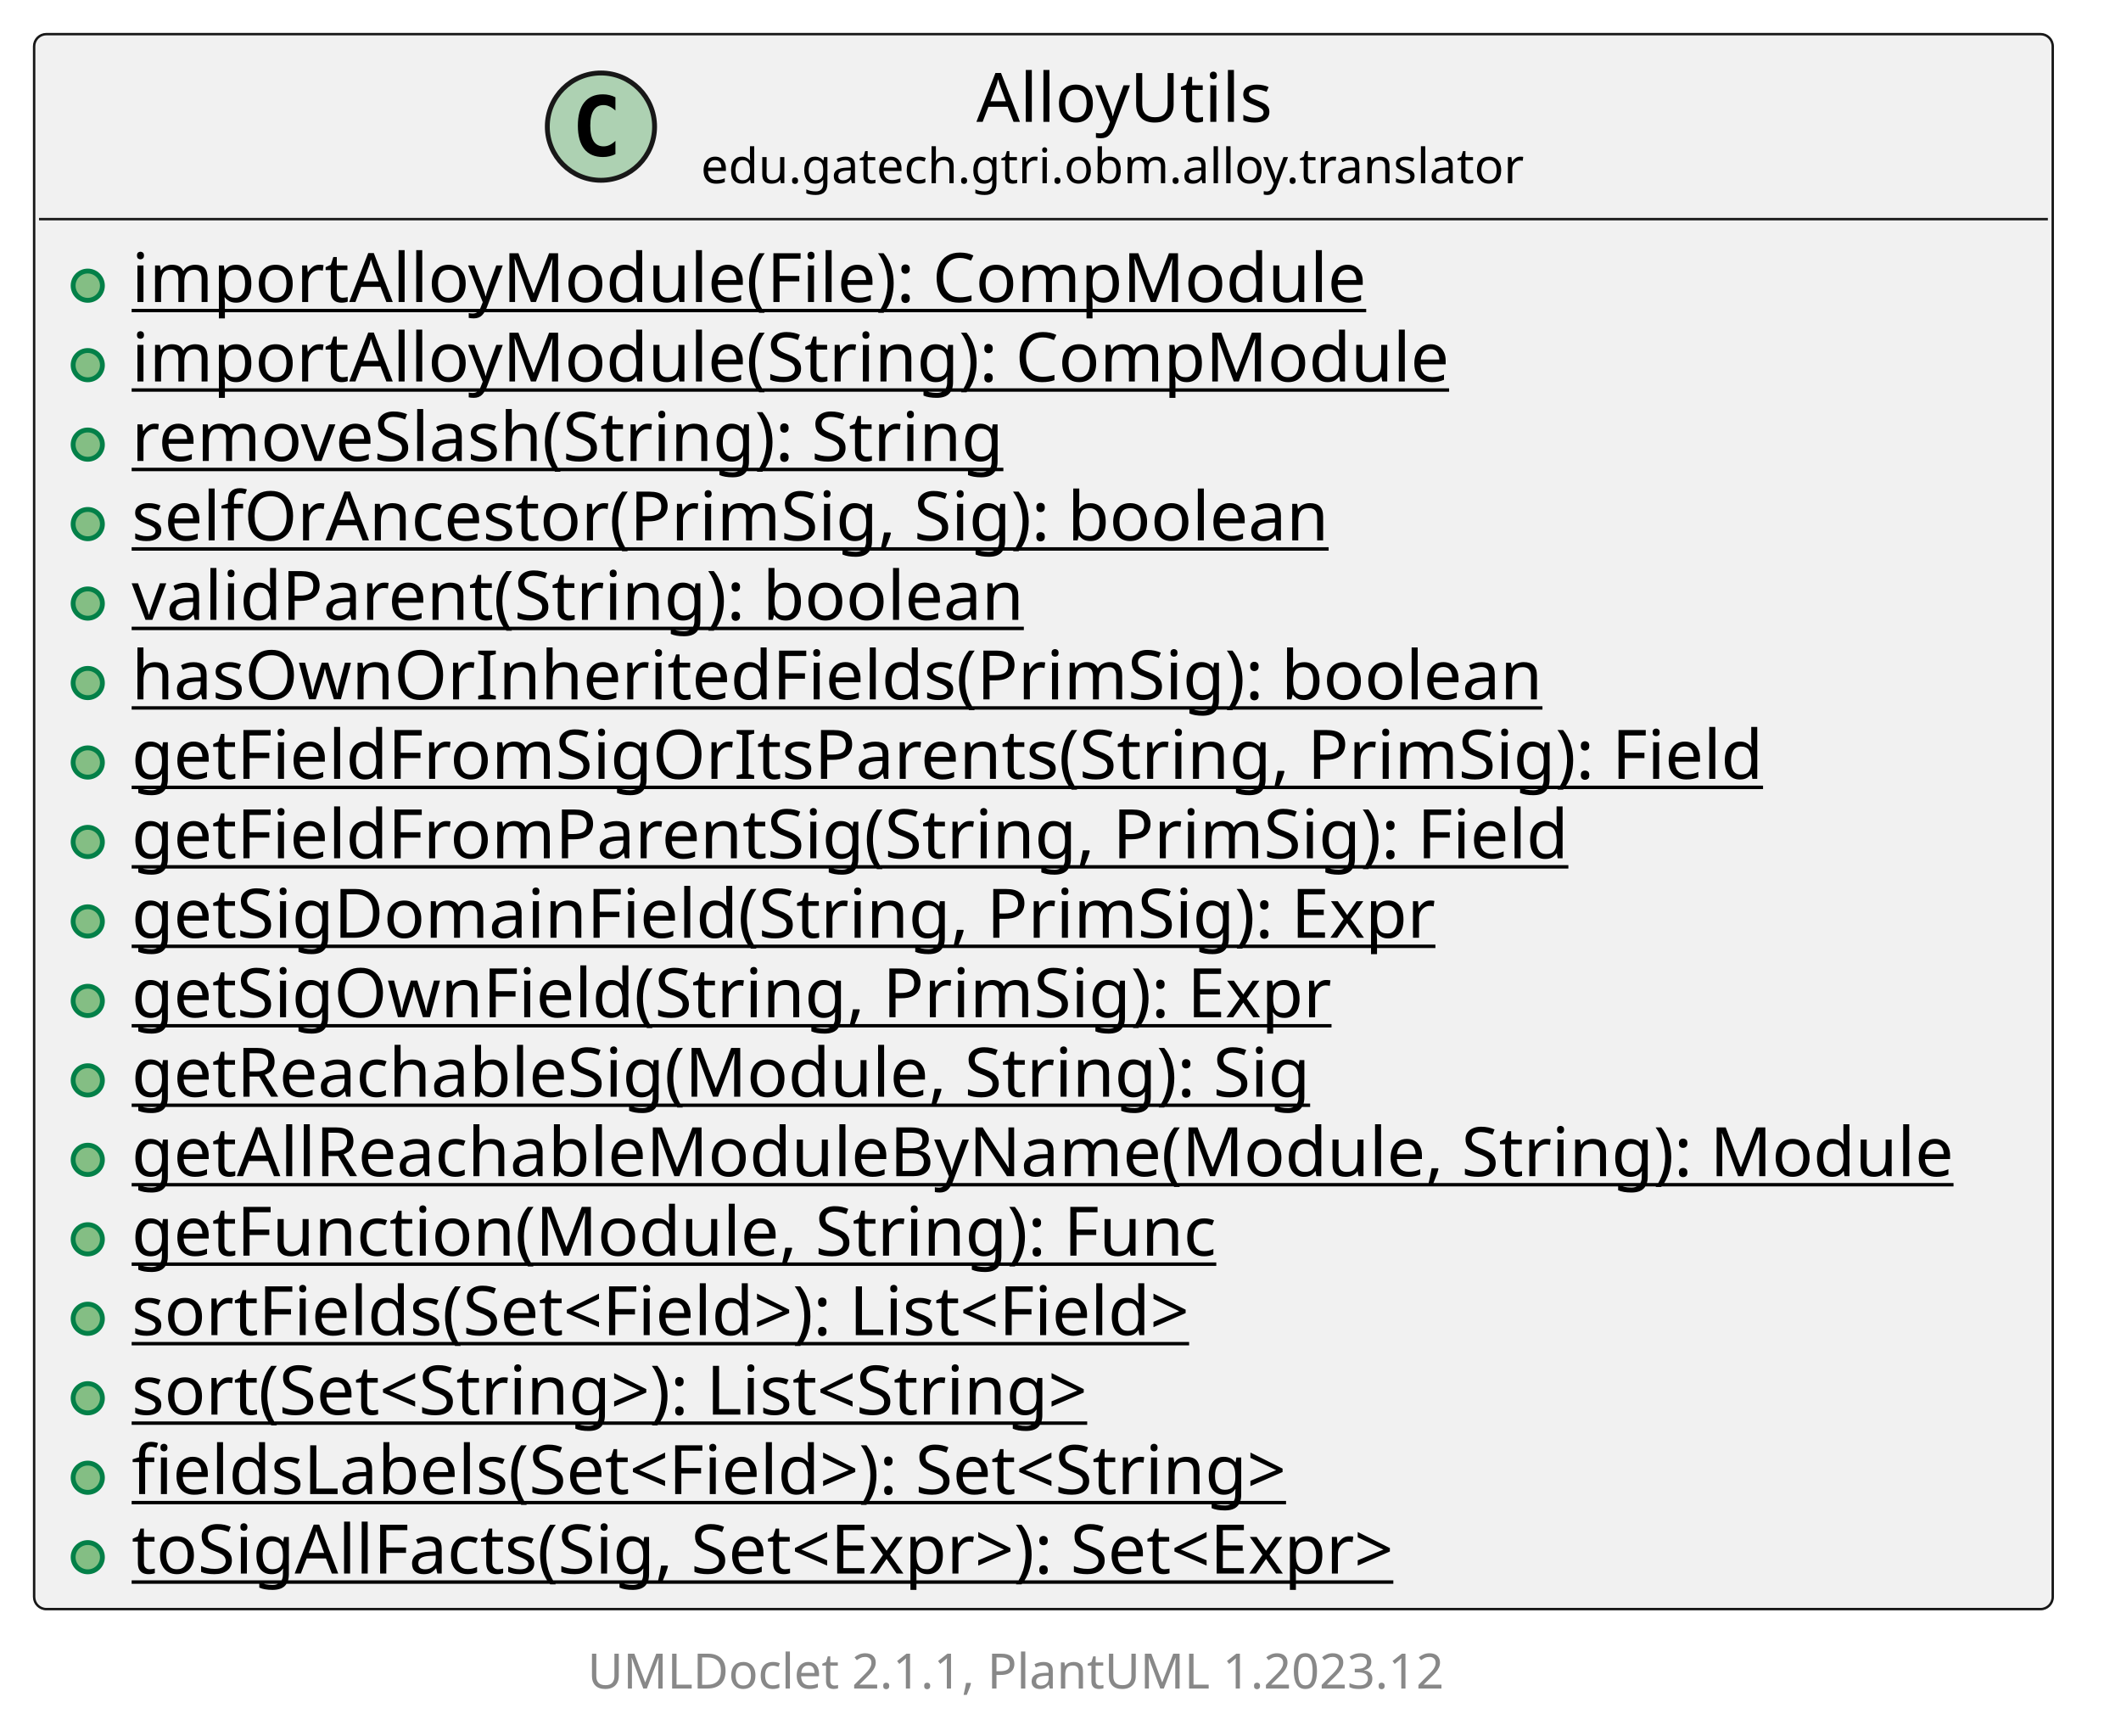
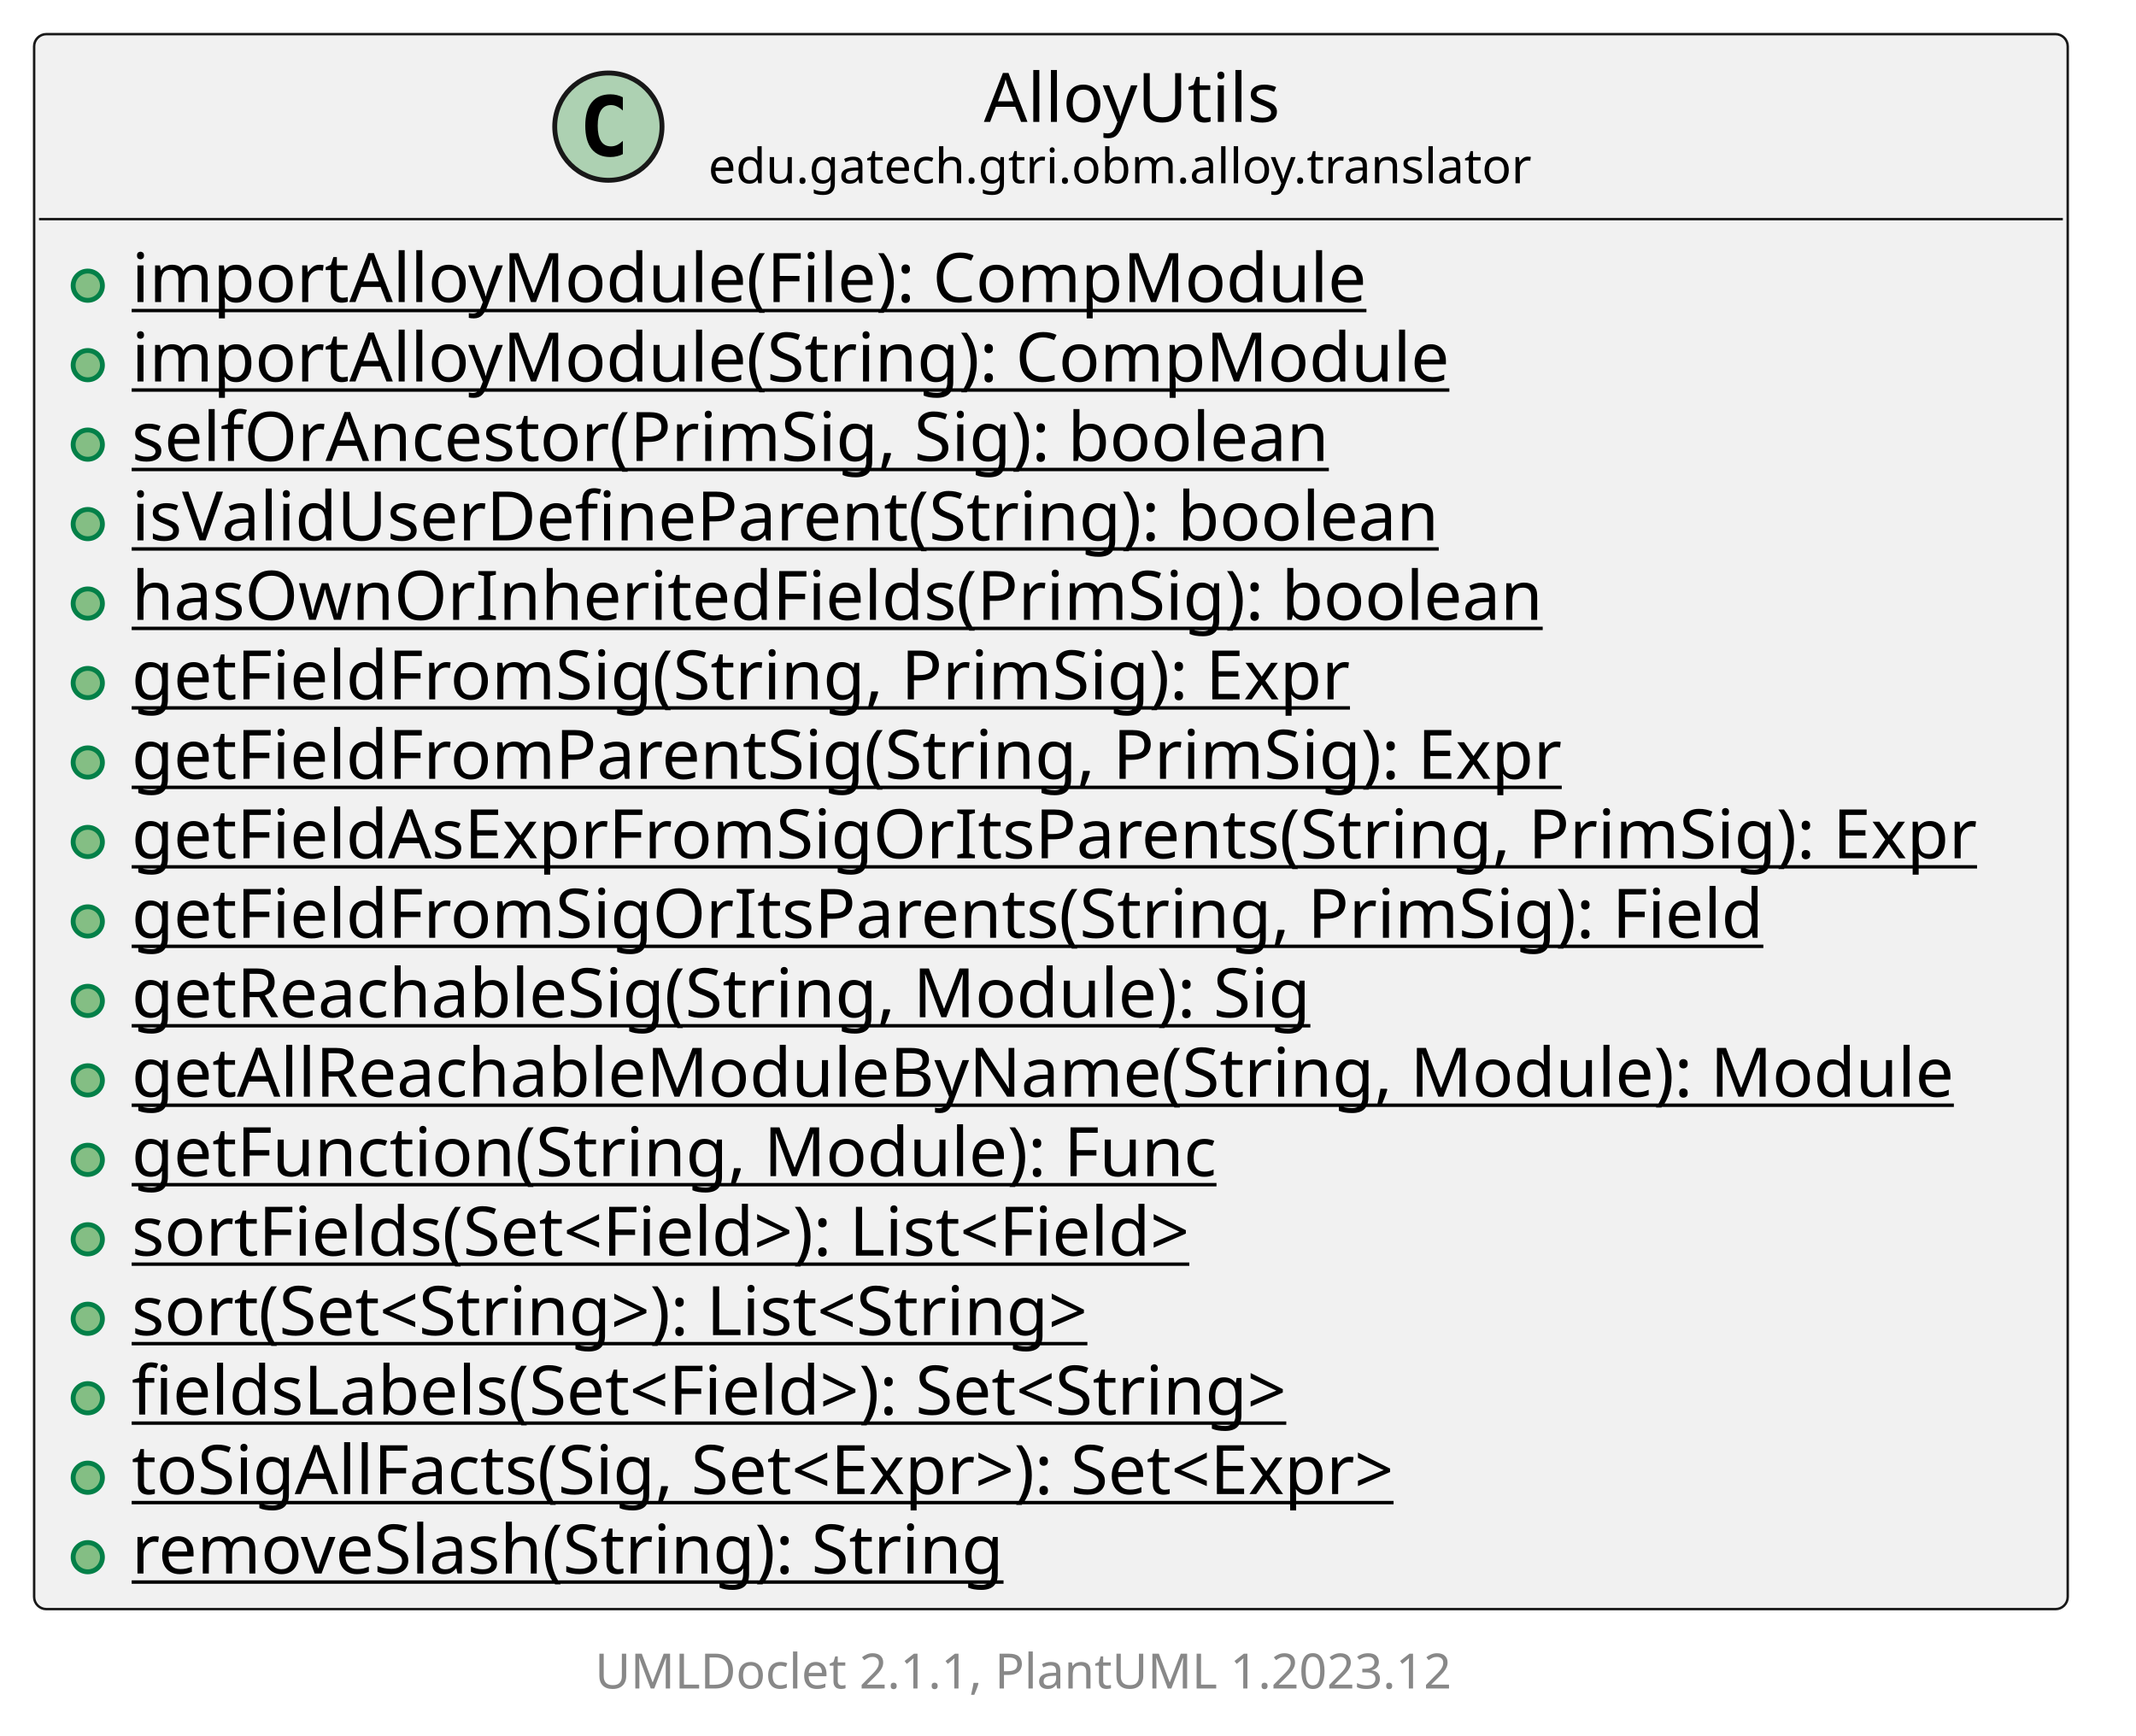
- <svg xmlns="http://www.w3.org/2000/svg" xmlns:xlink="http://www.w3.org/1999/xlink" contentStyleType="text/css" height="356px" preserveAspectRatio="none" style="width:435px;height:356px;background:#FFFFFF;" version="1.1" viewBox="0 0 435 356" width="435px" zoomAndPan="magnify">
+ <svg xmlns="http://www.w3.org/2000/svg" xmlns:xlink="http://www.w3.org/1999/xlink" contentStyleType="text/css" height="356px" preserveAspectRatio="none" style="width:438px;height:356px;background:#FFFFFF;" version="1.1" viewBox="0 0 438 356" width="438px" zoomAndPan="magnify">
  <defs />
  <g>
    <a href="AlloyUtils.html" target="_top" title="AlloyUtils.html" xlink:actuate="onRequest" xlink:href="AlloyUtils.html" xlink:show="new" xlink:title="AlloyUtils.html" xlink:type="simple">
      <g id="elem_edu.gatech.gtri.obm.alloy.translator.AlloyUtils">
-         <rect codeLine="5" fill="#F1F1F1" height="322.984" id="edu.gatech.gtri.obm.alloy.translator.AlloyUtils" rx="2.5" ry="2.5" style="stroke:#181818;stroke-width:0.5;" width="414" x="7" y="7" />
-         <ellipse cx="123.25" cy="25.969" fill="#ADD1B2" rx="11" ry="11" style="stroke:#181818;stroke-width:1.0;" />
-         <path d="M126.219,31.609 Q125.641,31.906 125,32.047 Q124.359,32.203 123.656,32.203 Q121.156,32.203 119.828,30.562 Q118.516,28.906 118.516,25.781 Q118.516,22.656 119.828,21 Q121.156,19.344 123.656,19.344 Q124.359,19.344 125,19.5 Q125.656,19.656 126.219,19.953 L126.219,22.672 Q125.594,22.094 125,21.828 Q124.406,21.547 123.781,21.547 Q122.438,21.547 121.75,22.625 Q121.062,23.688 121.062,25.781 Q121.062,27.875 121.75,28.953 Q122.438,30.016 123.781,30.016 Q124.406,30.016 125,29.75 Q125.594,29.469 126.219,28.891 L126.219,31.609 Z " fill="#000000" />
-         <text fill="#000000" font-family="sans-serif" font-size="14" lengthAdjust="spacing" textLength="60" x="200.25" y="24.995">AlloyUtils</text>
-         <text fill="#000000" font-family="sans-serif" font-size="10" lengthAdjust="spacing" textLength="173" x="143.75" y="37.579">edu.gatech.gtri.obm.alloy.translator</text>
-         <line style="stroke:#181818;stroke-width:0.5;" x1="8" x2="420" y1="44.938" y2="44.938" />
+         <rect codeLine="5" fill="#F1F1F1" height="322.984" id="edu.gatech.gtri.obm.alloy.translator.AlloyUtils" rx="2.5" ry="2.5" style="stroke:#181818;stroke-width:0.5;" width="417" x="7" y="7" />
+         <ellipse cx="124.75" cy="25.969" fill="#ADD1B2" rx="11" ry="11" style="stroke:#181818;stroke-width:1.0;" />
+         <path d="M127.719,31.609 Q127.141,31.906 126.5,32.047 Q125.859,32.203 125.156,32.203 Q122.656,32.203 121.328,30.562 Q120.016,28.906 120.016,25.781 Q120.016,22.656 121.328,21 Q122.656,19.344 125.156,19.344 Q125.859,19.344 126.5,19.5 Q127.156,19.656 127.719,19.953 L127.719,22.672 Q127.094,22.094 126.5,21.828 Q125.906,21.547 125.281,21.547 Q123.938,21.547 123.25,22.625 Q122.562,23.688 122.562,25.781 Q122.562,27.875 123.25,28.953 Q123.938,30.016 125.281,30.016 Q125.906,30.016 126.5,29.75 Q127.094,29.469 127.719,28.891 L127.719,31.609 Z " fill="#000000" />
+         <text fill="#000000" font-family="sans-serif" font-size="14" lengthAdjust="spacing" textLength="60" x="201.75" y="24.995">AlloyUtils</text>
+         <text fill="#000000" font-family="sans-serif" font-size="10" lengthAdjust="spacing" textLength="173" x="145.25" y="37.579">edu.gatech.gtri.obm.alloy.translator</text>
+         <line style="stroke:#181818;stroke-width:0.5;" x1="8" x2="423" y1="44.938" y2="44.938" />
        <ellipse cx="18" cy="58.586" fill="#84BE84" rx="3" ry="3" style="stroke:#038048;stroke-width:1.0;" />
        <text fill="#000000" font-family="sans-serif" font-size="14" lengthAdjust="spacing" text-decoration="underline" textLength="260" x="27" y="61.933">importAlloyModule(File): CompModule</text>
        <ellipse cx="18" cy="74.883" fill="#84BE84" rx="3" ry="3" style="stroke:#038048;stroke-width:1.0;" />
        <text fill="#000000" font-family="sans-serif" font-size="14" lengthAdjust="spacing" text-decoration="underline" textLength="277" x="27" y="78.23">importAlloyModule(String): CompModule</text>
        <ellipse cx="18" cy="91.18" fill="#84BE84" rx="3" ry="3" style="stroke:#038048;stroke-width:1.0;" />
-         <text fill="#000000" font-family="sans-serif" font-size="14" lengthAdjust="spacing" text-decoration="underline" textLength="188" x="27" y="94.526">removeSlash(String): String</text>
+         <text fill="#000000" font-family="sans-serif" font-size="14" lengthAdjust="spacing" text-decoration="underline" textLength="257" x="27" y="94.526">selfOrAncestor(PrimSig, Sig): boolean</text>
        <ellipse cx="18" cy="107.477" fill="#84BE84" rx="3" ry="3" style="stroke:#038048;stroke-width:1.0;" />
-         <text fill="#000000" font-family="sans-serif" font-size="14" lengthAdjust="spacing" text-decoration="underline" textLength="257" x="27" y="110.823">selfOrAncestor(PrimSig, Sig): boolean</text>
+         <text fill="#000000" font-family="sans-serif" font-size="14" lengthAdjust="spacing" text-decoration="underline" textLength="280" x="27" y="110.823">isValidUserDefineParent(String): boolean</text>
        <ellipse cx="18" cy="123.773" fill="#84BE84" rx="3" ry="3" style="stroke:#038048;stroke-width:1.0;" />
-         <text fill="#000000" font-family="sans-serif" font-size="14" lengthAdjust="spacing" text-decoration="underline" textLength="190" x="27" y="127.12">validParent(String): boolean</text>
+         <text fill="#000000" font-family="sans-serif" font-size="14" lengthAdjust="spacing" text-decoration="underline" textLength="299" x="27" y="127.12">hasOwnOrInheritedFields(PrimSig): boolean</text>
        <ellipse cx="18" cy="140.07" fill="#84BE84" rx="3" ry="3" style="stroke:#038048;stroke-width:1.0;" />
-         <text fill="#000000" font-family="sans-serif" font-size="14" lengthAdjust="spacing" text-decoration="underline" textLength="299" x="27" y="143.417">hasOwnOrInheritedFields(PrimSig): boolean</text>
+         <text fill="#000000" font-family="sans-serif" font-size="14" lengthAdjust="spacing" text-decoration="underline" textLength="259" x="27" y="143.417">getFieldFromSig(String, PrimSig): Expr</text>
        <ellipse cx="18" cy="156.367" fill="#84BE84" rx="3" ry="3" style="stroke:#038048;stroke-width:1.0;" />
-         <text fill="#000000" font-family="sans-serif" font-size="14" lengthAdjust="spacing" text-decoration="underline" textLength="346" x="27" y="159.714">getFieldFromSigOrItsParents(String, PrimSig): Field</text>
+         <text fill="#000000" font-family="sans-serif" font-size="14" lengthAdjust="spacing" text-decoration="underline" textLength="304" x="27" y="159.714">getFieldFromParentSig(String, PrimSig): Expr</text>
        <ellipse cx="18" cy="172.664" fill="#84BE84" rx="3" ry="3" style="stroke:#038048;stroke-width:1.0;" />
-         <text fill="#000000" font-family="sans-serif" font-size="14" lengthAdjust="spacing" text-decoration="underline" textLength="306" x="27" y="176.011">getFieldFromParentSig(String, PrimSig): Field</text>
+         <text fill="#000000" font-family="sans-serif" font-size="14" lengthAdjust="spacing" text-decoration="underline" textLength="391" x="27" y="176.011">getFieldAsExprFromSigOrItsParents(String, PrimSig): Expr</text>
        <ellipse cx="18" cy="188.961" fill="#84BE84" rx="3" ry="3" style="stroke:#038048;stroke-width:1.0;" />
-         <text fill="#000000" font-family="sans-serif" font-size="14" lengthAdjust="spacing" text-decoration="underline" textLength="277" x="27" y="192.308">getSigDomainField(String, PrimSig): Expr</text>
+         <text fill="#000000" font-family="sans-serif" font-size="14" lengthAdjust="spacing" text-decoration="underline" textLength="346" x="27" y="192.308">getFieldFromSigOrItsParents(String, PrimSig): Field</text>
        <ellipse cx="18" cy="205.258" fill="#84BE84" rx="3" ry="3" style="stroke:#038048;stroke-width:1.0;" />
-         <text fill="#000000" font-family="sans-serif" font-size="14" lengthAdjust="spacing" text-decoration="underline" textLength="255" x="27" y="208.605">getSigOwnField(String, PrimSig): Expr</text>
+         <text fill="#000000" font-family="sans-serif" font-size="14" lengthAdjust="spacing" text-decoration="underline" textLength="256" x="27" y="208.605">getReachableSig(String, Module): Sig</text>
        <ellipse cx="18" cy="221.555" fill="#84BE84" rx="3" ry="3" style="stroke:#038048;stroke-width:1.0;" />
-         <text fill="#000000" font-family="sans-serif" font-size="14" lengthAdjust="spacing" text-decoration="underline" textLength="256" x="27" y="224.901">getReachableSig(Module, String): Sig</text>
+         <text fill="#000000" font-family="sans-serif" font-size="14" lengthAdjust="spacing" text-decoration="underline" textLength="388" x="27" y="224.901">getAllReachableModuleByName(String, Module): Module</text>
        <ellipse cx="18" cy="237.852" fill="#84BE84" rx="3" ry="3" style="stroke:#038048;stroke-width:1.0;" />
-         <text fill="#000000" font-family="sans-serif" font-size="14" lengthAdjust="spacing" text-decoration="underline" textLength="388" x="27" y="241.198">getAllReachableModuleByName(Module, String): Module</text>
+         <text fill="#000000" font-family="sans-serif" font-size="14" lengthAdjust="spacing" text-decoration="underline" textLength="235" x="27" y="241.198">getFunction(String, Module): Func</text>
        <ellipse cx="18" cy="254.148" fill="#84BE84" rx="3" ry="3" style="stroke:#038048;stroke-width:1.0;" />
-         <text fill="#000000" font-family="sans-serif" font-size="14" lengthAdjust="spacing" text-decoration="underline" textLength="235" x="27" y="257.495">getFunction(Module, String): Func</text>
+         <text fill="#000000" font-family="sans-serif" font-size="14" lengthAdjust="spacing" text-decoration="underline" textLength="244" x="27" y="257.495">sortFields(Set&lt;Field&gt;): List&lt;Field&gt;</text>
        <ellipse cx="18" cy="270.445" fill="#84BE84" rx="3" ry="3" style="stroke:#038048;stroke-width:1.0;" />
-         <text fill="#000000" font-family="sans-serif" font-size="14" lengthAdjust="spacing" text-decoration="underline" textLength="244" x="27" y="273.792">sortFields(Set&lt;Field&gt;): List&lt;Field&gt;</text>
+         <text fill="#000000" font-family="sans-serif" font-size="14" lengthAdjust="spacing" text-decoration="underline" textLength="220" x="27" y="273.792">sort(Set&lt;String&gt;): List&lt;String&gt;</text>
        <ellipse cx="18" cy="286.742" fill="#84BE84" rx="3" ry="3" style="stroke:#038048;stroke-width:1.0;" />
-         <text fill="#000000" font-family="sans-serif" font-size="14" lengthAdjust="spacing" text-decoration="underline" textLength="220" x="27" y="290.089">sort(Set&lt;String&gt;): List&lt;String&gt;</text>
+         <text fill="#000000" font-family="sans-serif" font-size="14" lengthAdjust="spacing" text-decoration="underline" textLength="265" x="27" y="290.089">fieldsLabels(Set&lt;Field&gt;): Set&lt;String&gt;</text>
        <ellipse cx="18" cy="303.039" fill="#84BE84" rx="3" ry="3" style="stroke:#038048;stroke-width:1.0;" />
-         <text fill="#000000" font-family="sans-serif" font-size="14" lengthAdjust="spacing" text-decoration="underline" textLength="265" x="27" y="306.386">fieldsLabels(Set&lt;Field&gt;): Set&lt;String&gt;</text>
+         <text fill="#000000" font-family="sans-serif" font-size="14" lengthAdjust="spacing" text-decoration="underline" textLength="289" x="27" y="306.386">toSigAllFacts(Sig, Set&lt;Expr&gt;): Set&lt;Expr&gt;</text>
        <ellipse cx="18" cy="319.336" fill="#84BE84" rx="3" ry="3" style="stroke:#038048;stroke-width:1.0;" />
-         <text fill="#000000" font-family="sans-serif" font-size="14" lengthAdjust="spacing" text-decoration="underline" textLength="289" x="27" y="322.683">toSigAllFacts(Sig, Set&lt;Expr&gt;): Set&lt;Expr&gt;</text>
+         <text fill="#000000" font-family="sans-serif" font-size="14" lengthAdjust="spacing" text-decoration="underline" textLength="188" x="27" y="322.683">removeSlash(String): String</text>
      </g>
    </a>
-     <text fill="#888888" font-family="sans-serif" font-size="10" lengthAdjust="spacing" textLength="186" x="120.5" y="346.267">UMLDoclet 2.1.1, PlantUML 1.2023.12</text>
+     <text fill="#888888" font-family="sans-serif" font-size="10" lengthAdjust="spacing" textLength="186" x="122" y="346.267">UMLDoclet 2.1.1, PlantUML 1.2023.12</text>
  </g>
</svg>
